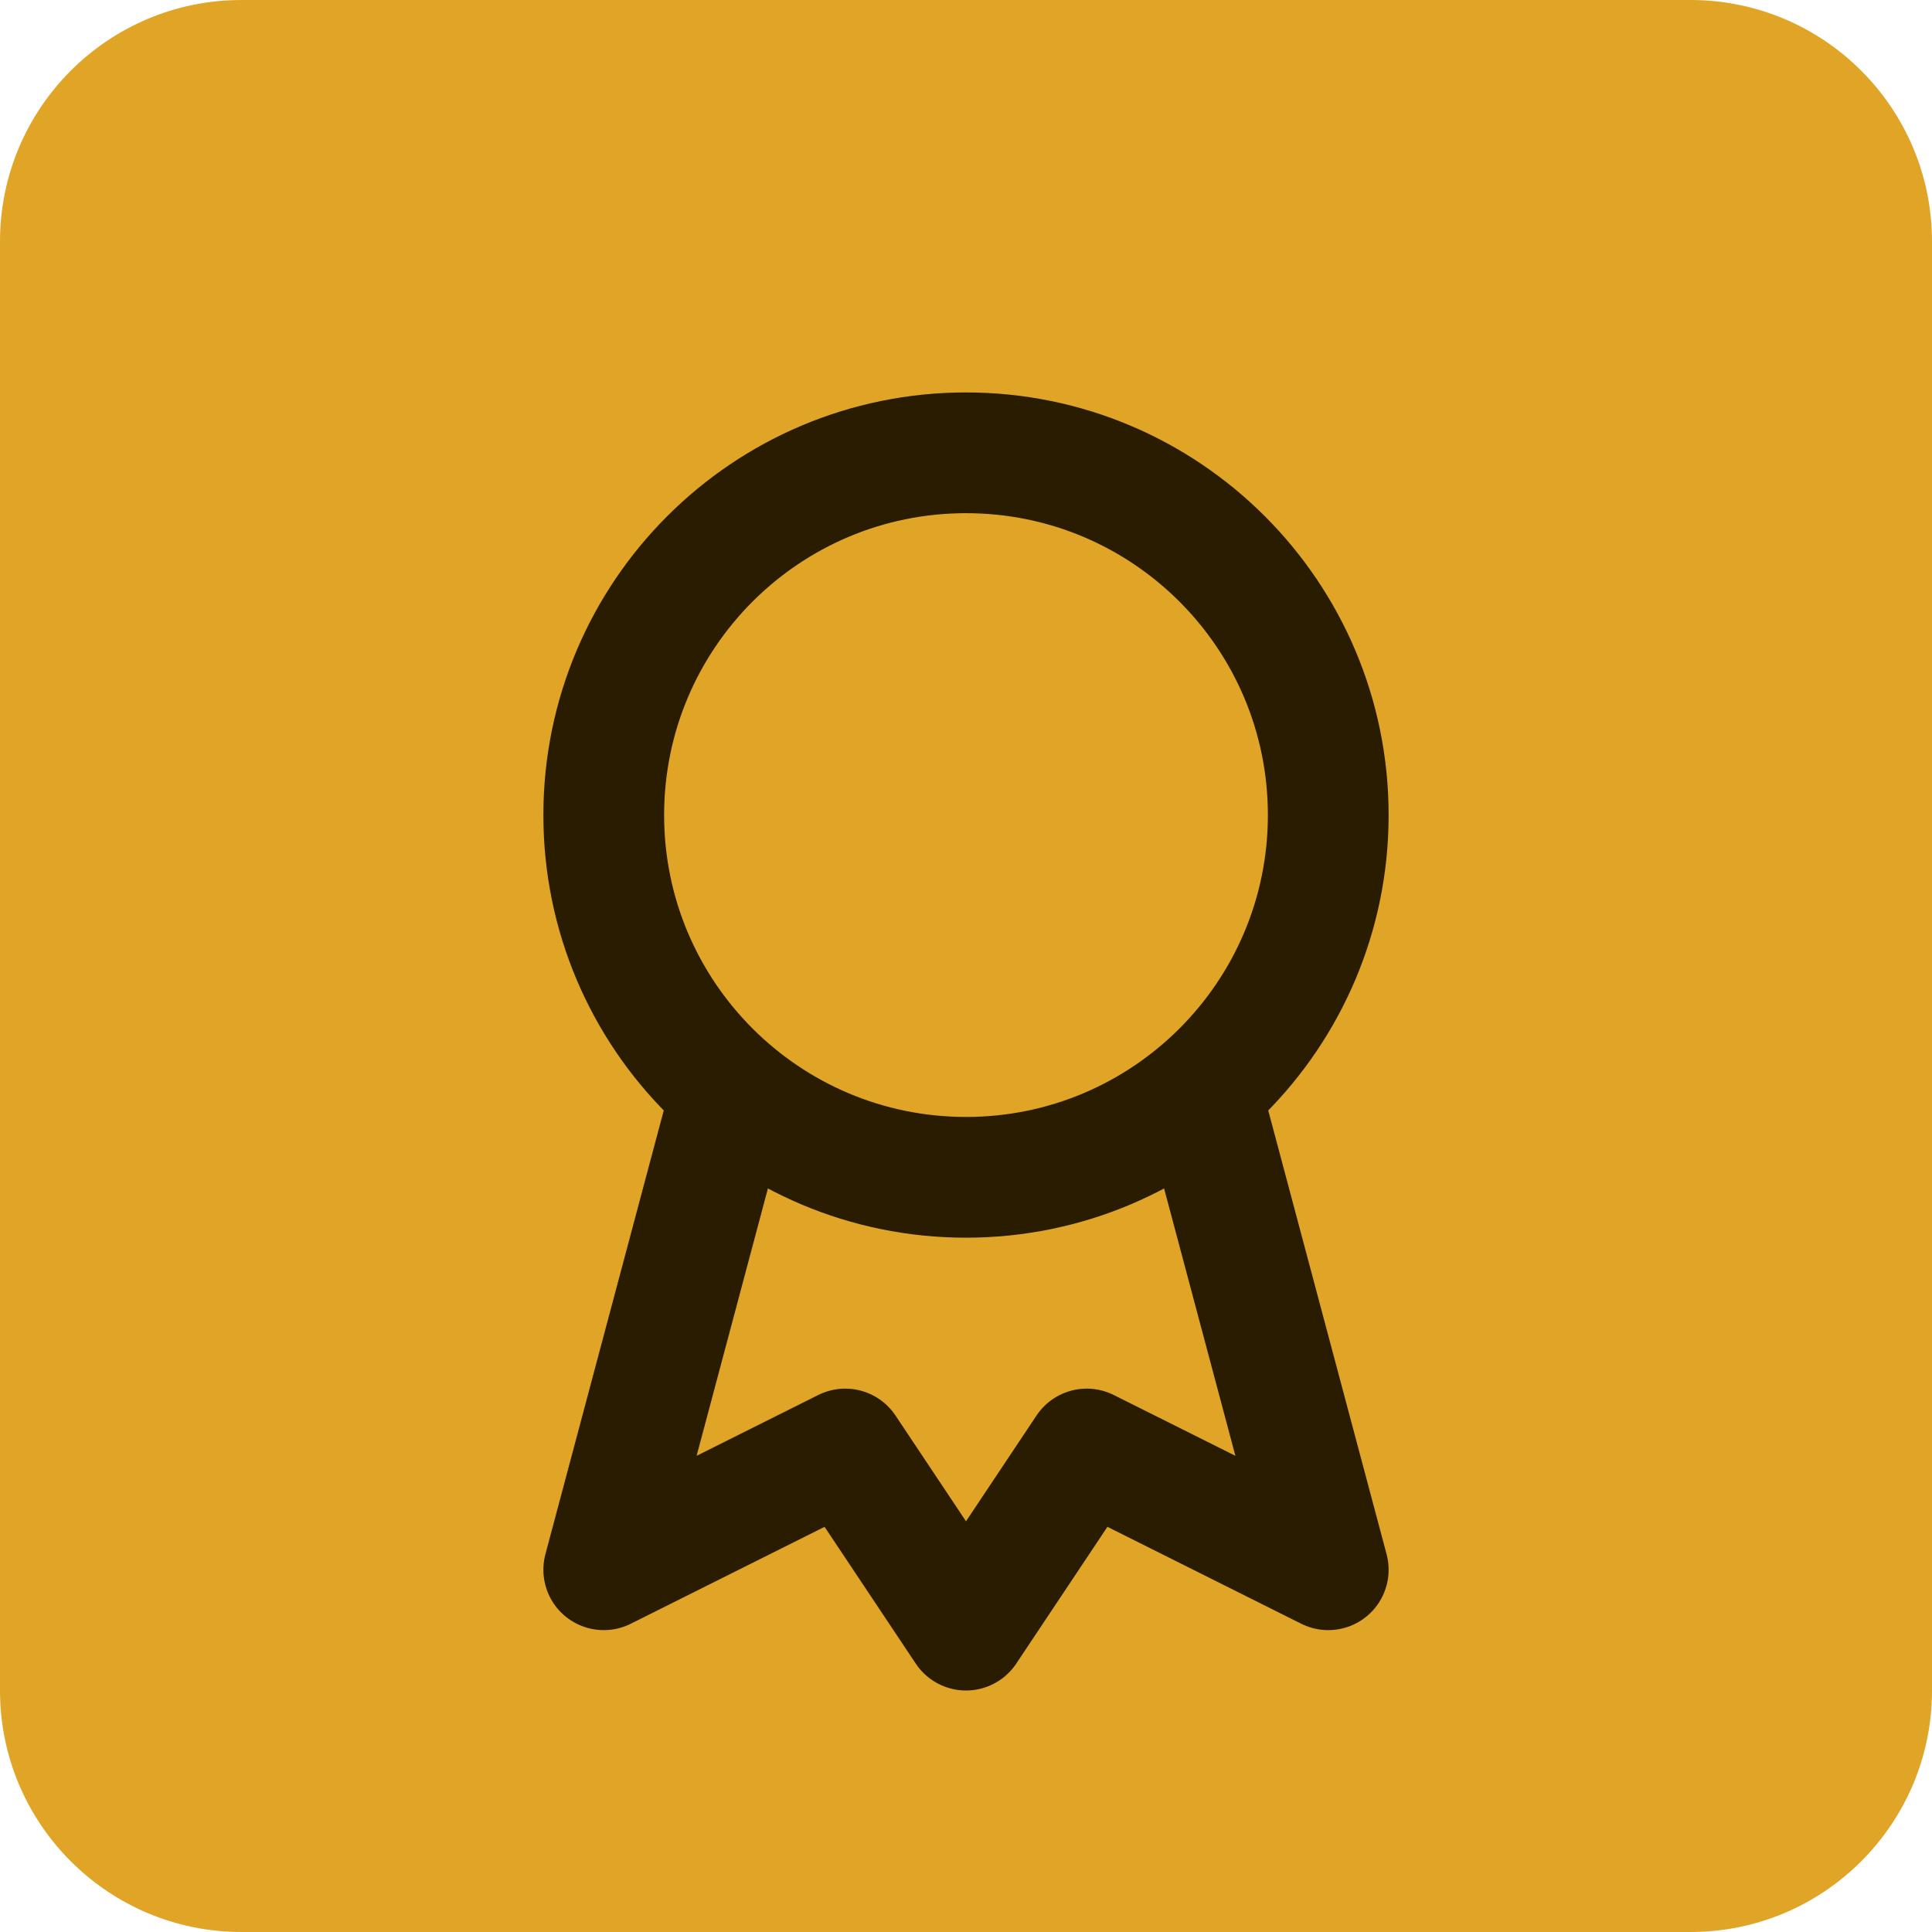
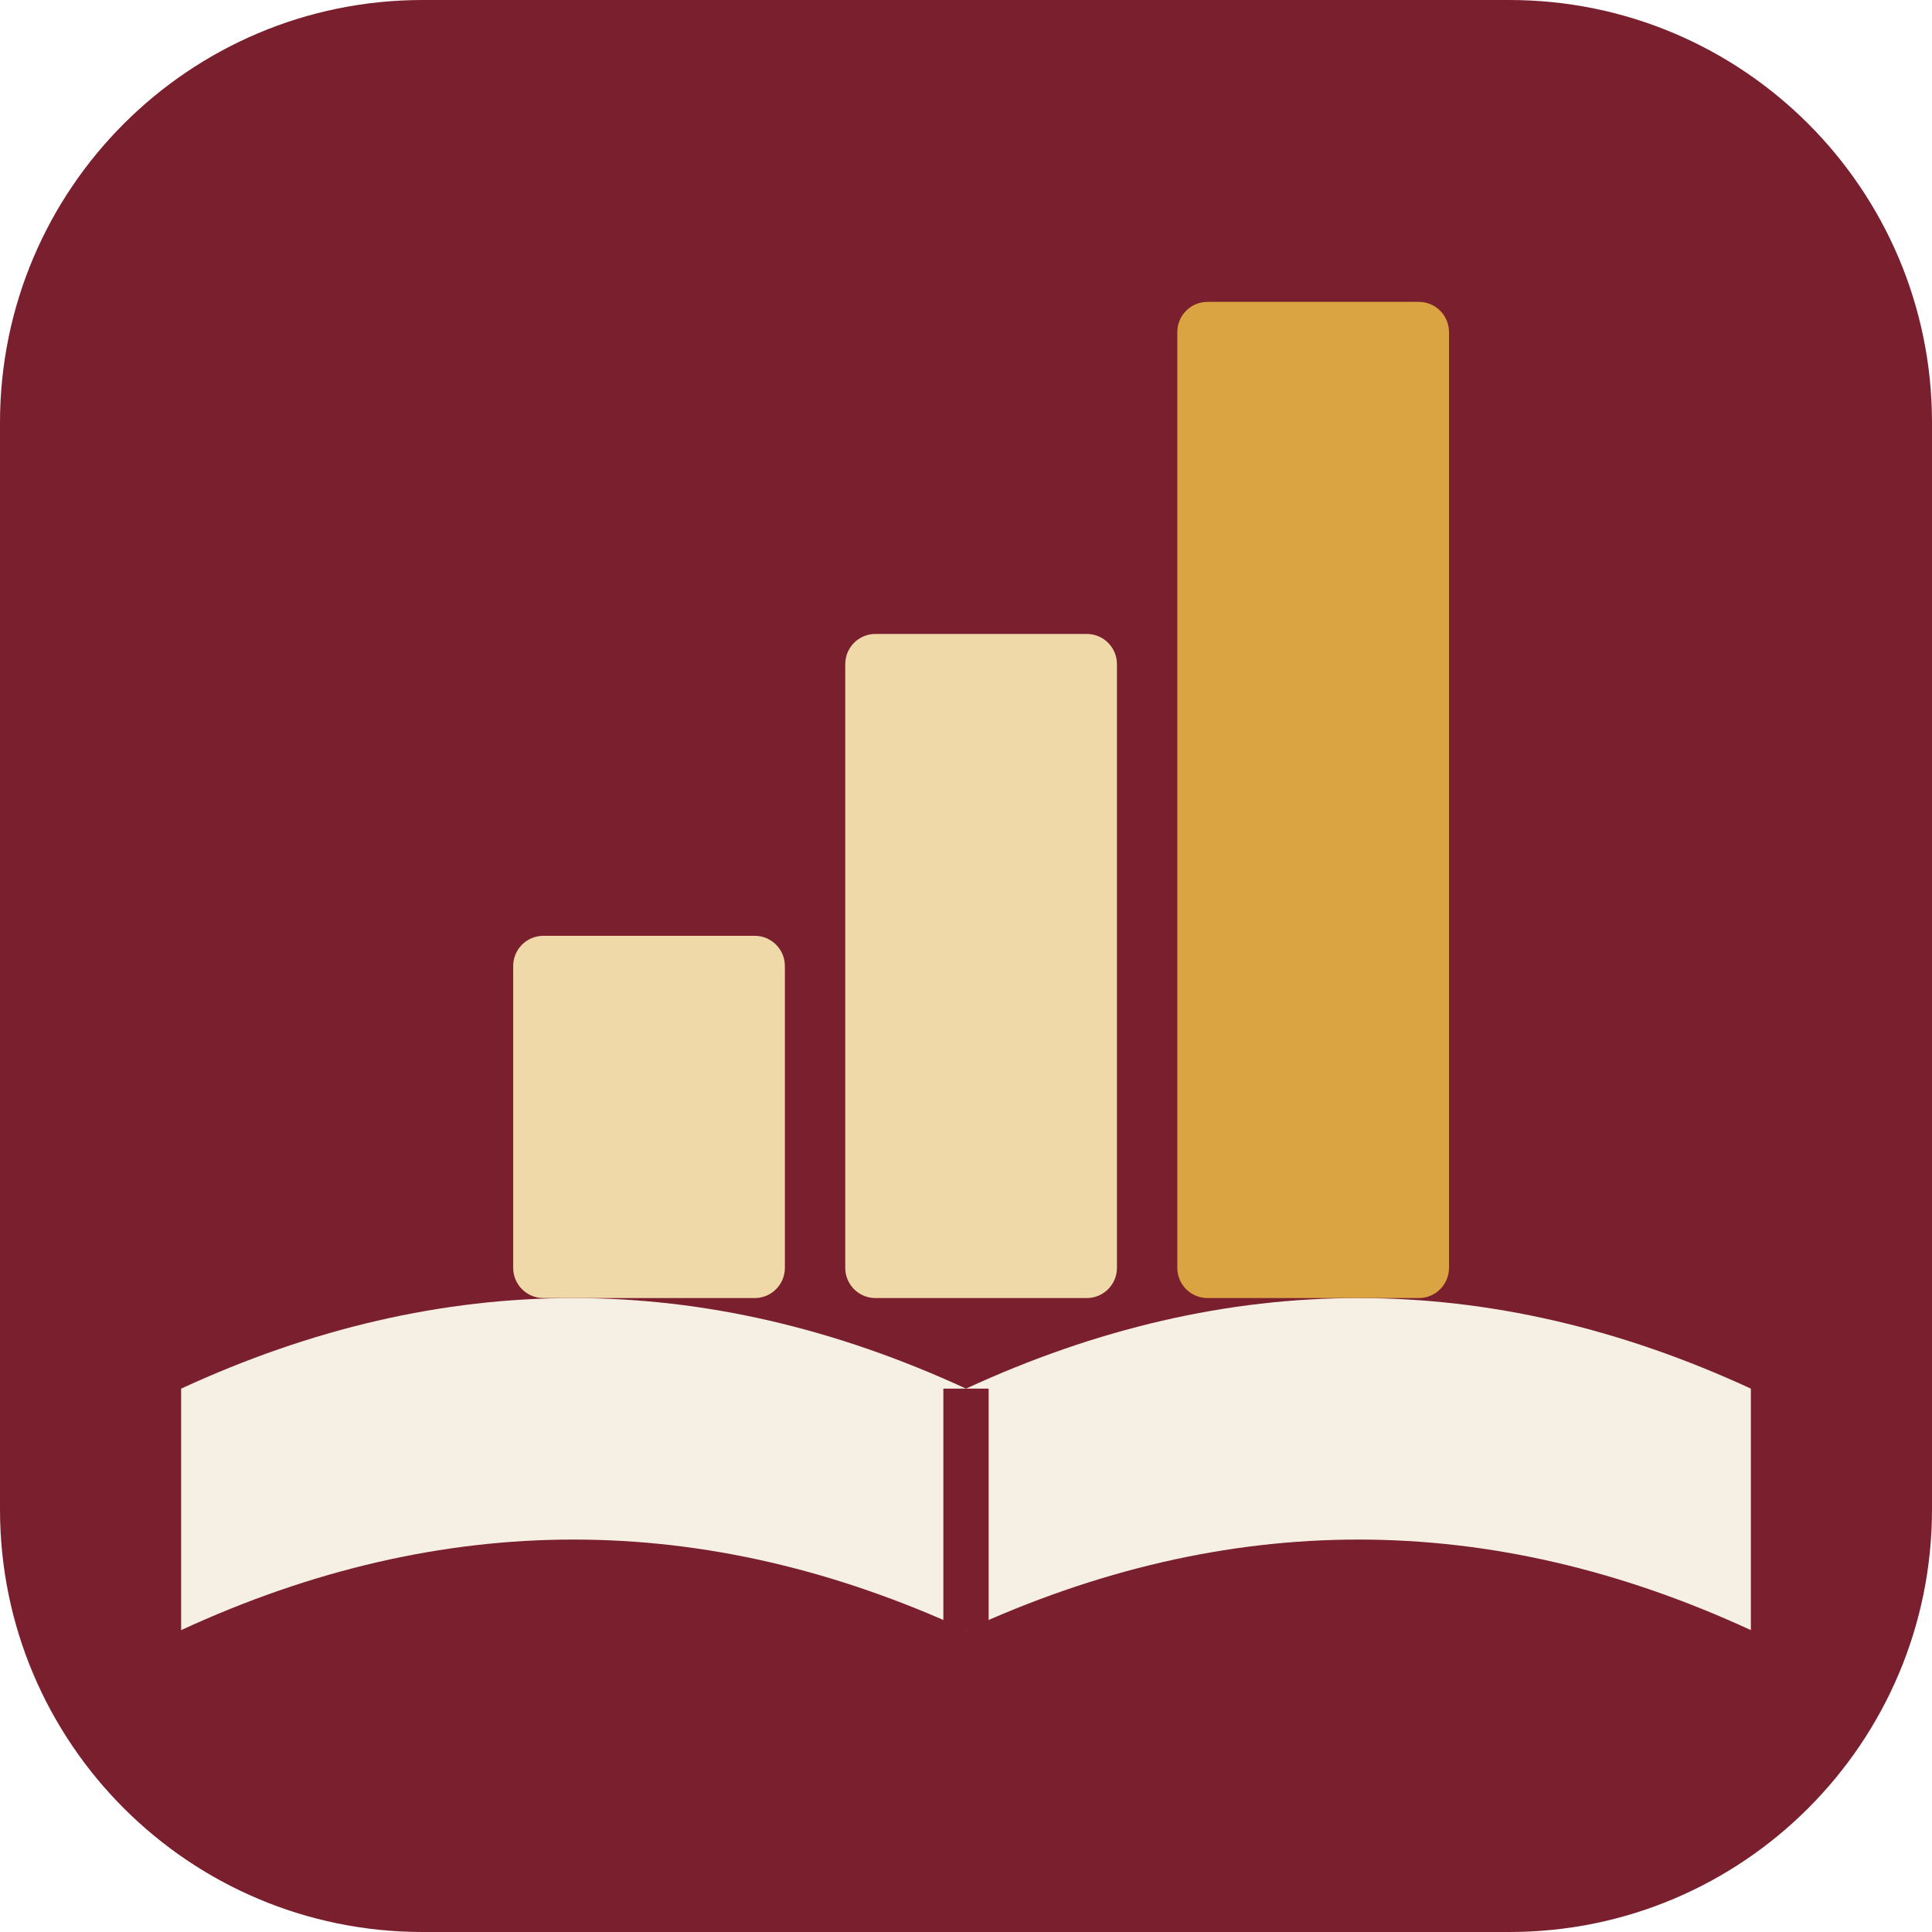
- <svg xmlns="http://www.w3.org/2000/svg" viewBox="0 0 64 64" role="img" aria-label="Award">
-   <rect width="64" height="64" rx="8" fill="#e0a526" />
-   <circle cx="32" cy="27" r="12" fill="none" stroke="#2a1c00" stroke-width="4" />
-   <path d="M24 37 L20 52 L28 48 L32 54 L36 48 L44 52 L40 37" fill="none" stroke="#2a1c00" stroke-width="4" stroke-linejoin="round" />
+ <svg xmlns="http://www.w3.org/2000/svg" viewBox="0 0 64 64" role="img" aria-label="Книга-сходи">
+   <rect width="64" height="64" rx="14" fill="#7a1f2e" />
+   <path d="M6 46q13-6 26 0q13-6 26 0v8q-13-6-26 0q-13-6-26 0z" fill="#f6efe4" />
+   <path d="M32 46v8" stroke="#7a1f2e" stroke-width="1.5" />
+   <rect x="17" y="31" width="9" height="12" rx="1" fill="#f0d9a8" />
+   <rect x="28" y="21" width="9" height="22" rx="1" fill="#f0d9a8" />
+   <rect x="39" y="10" width="9" height="33" rx="1" fill="#d9a441" />
</svg>
